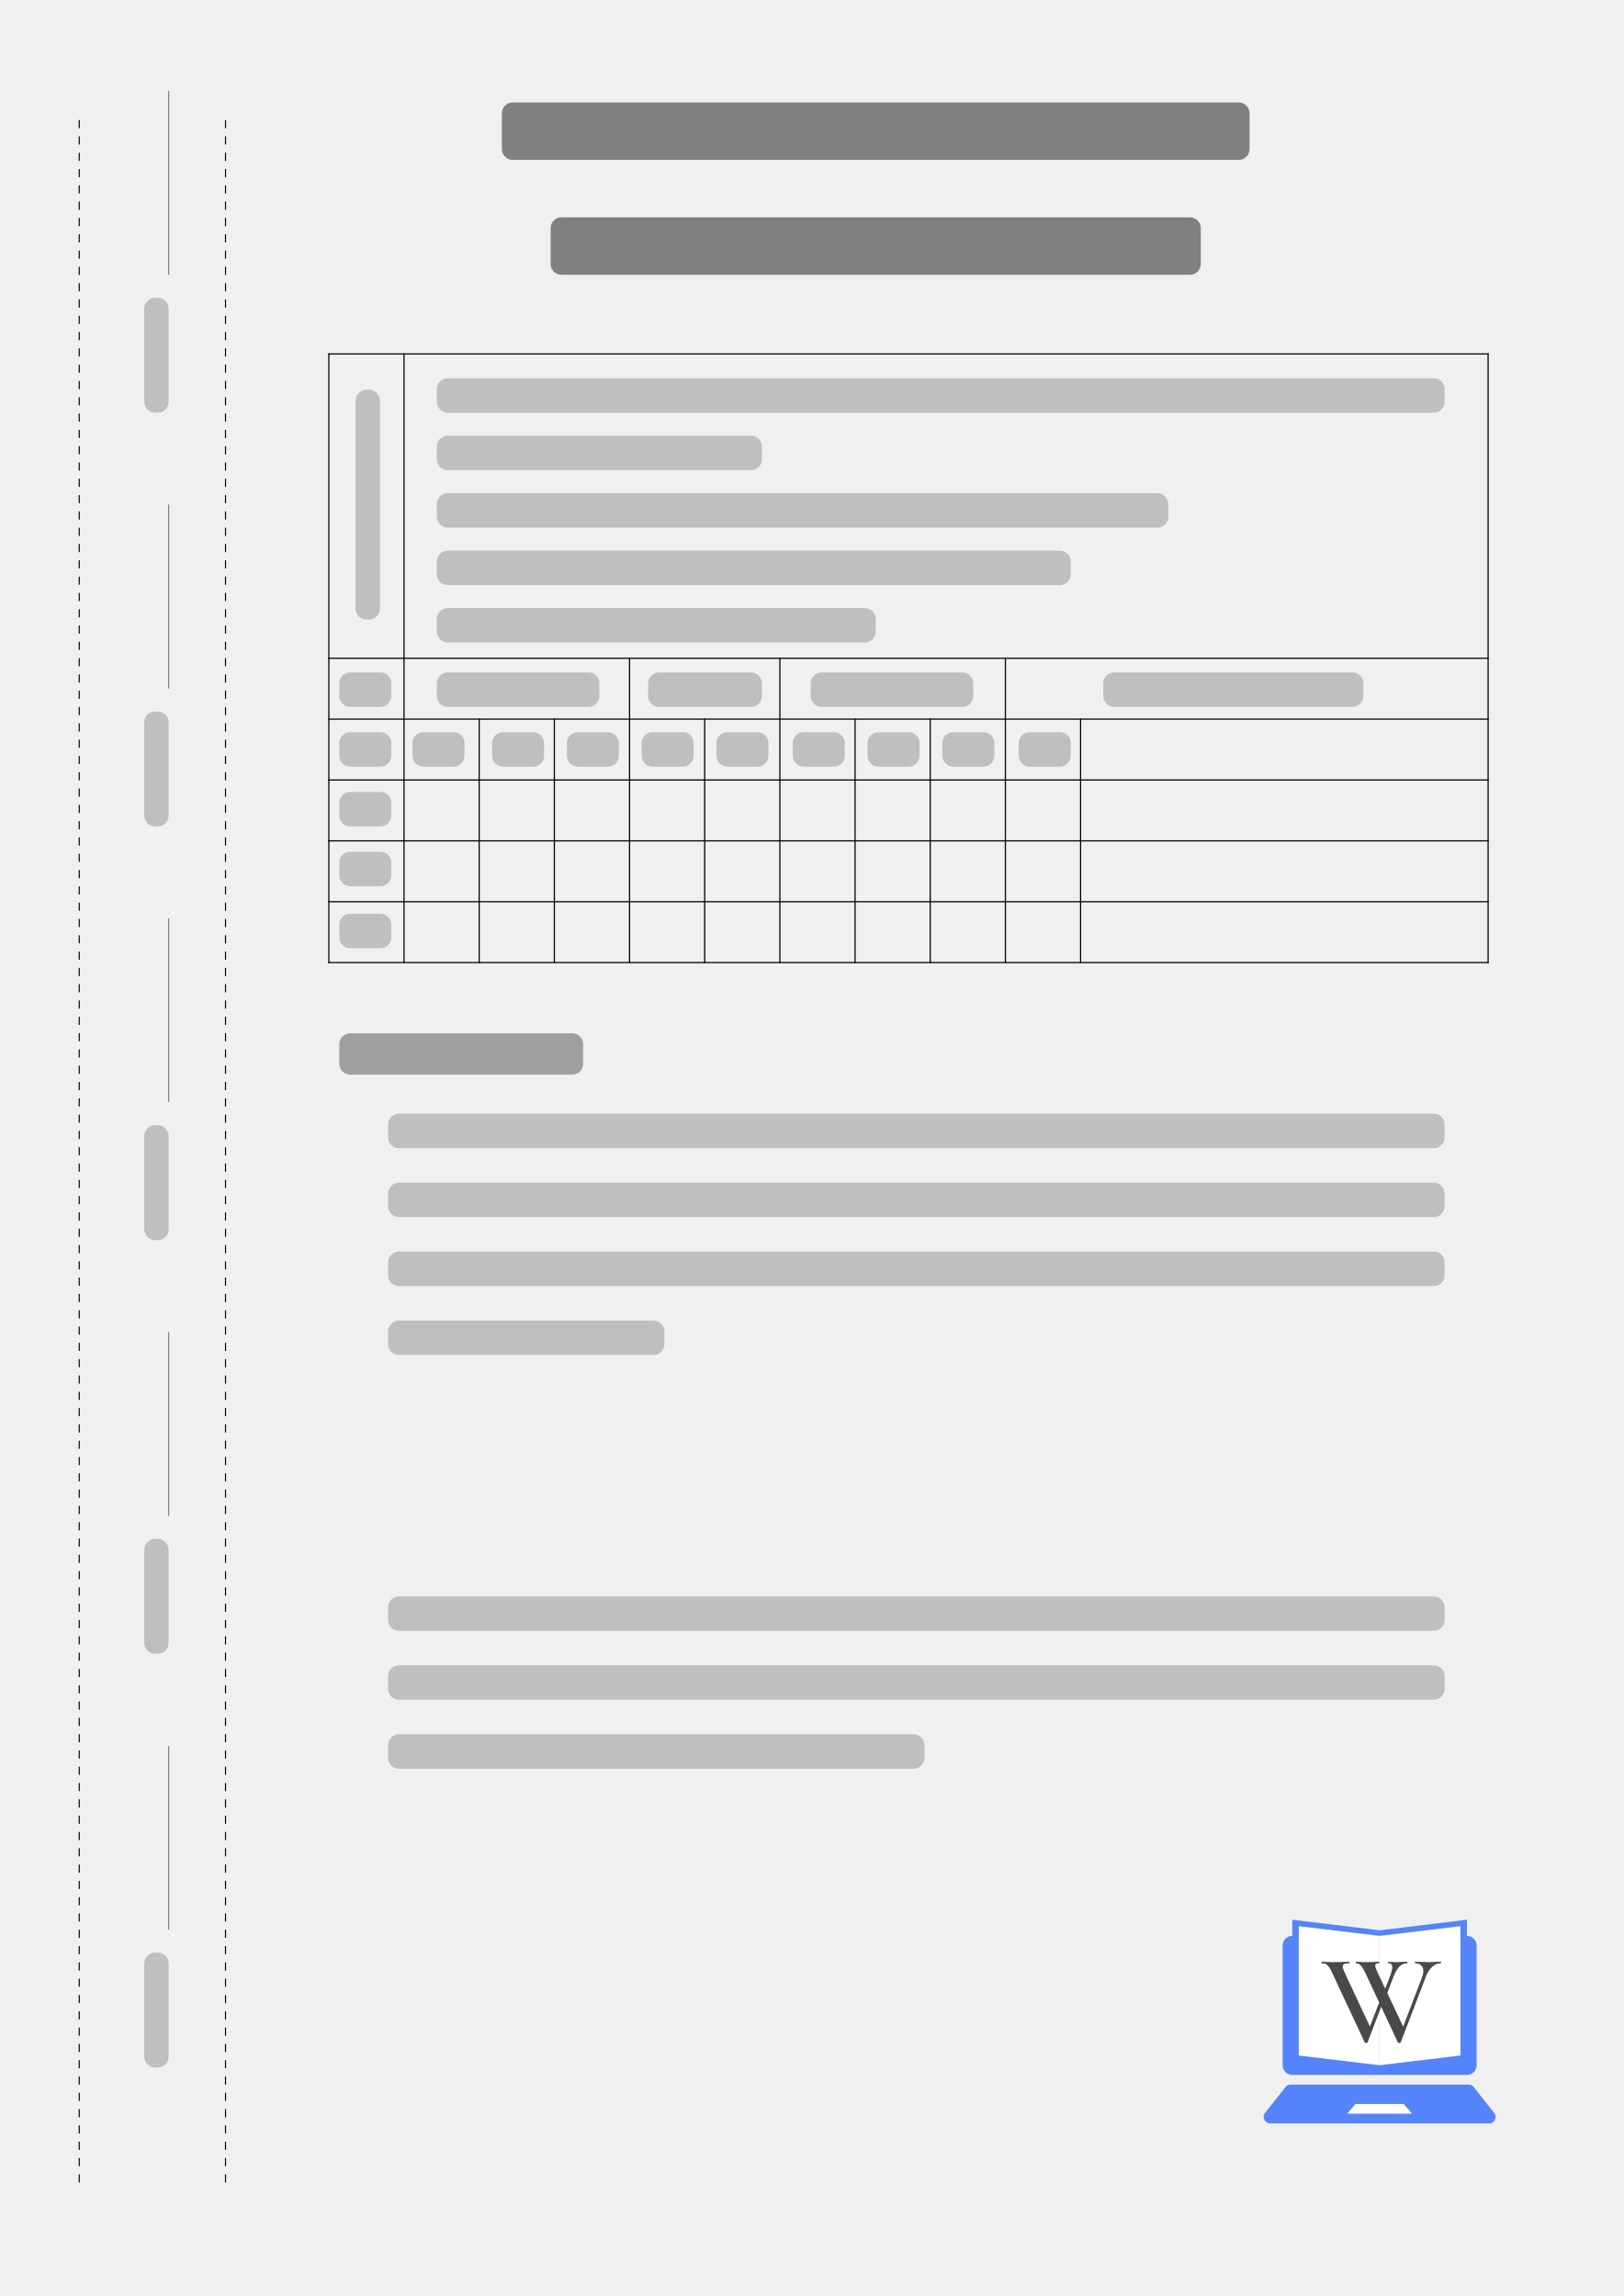
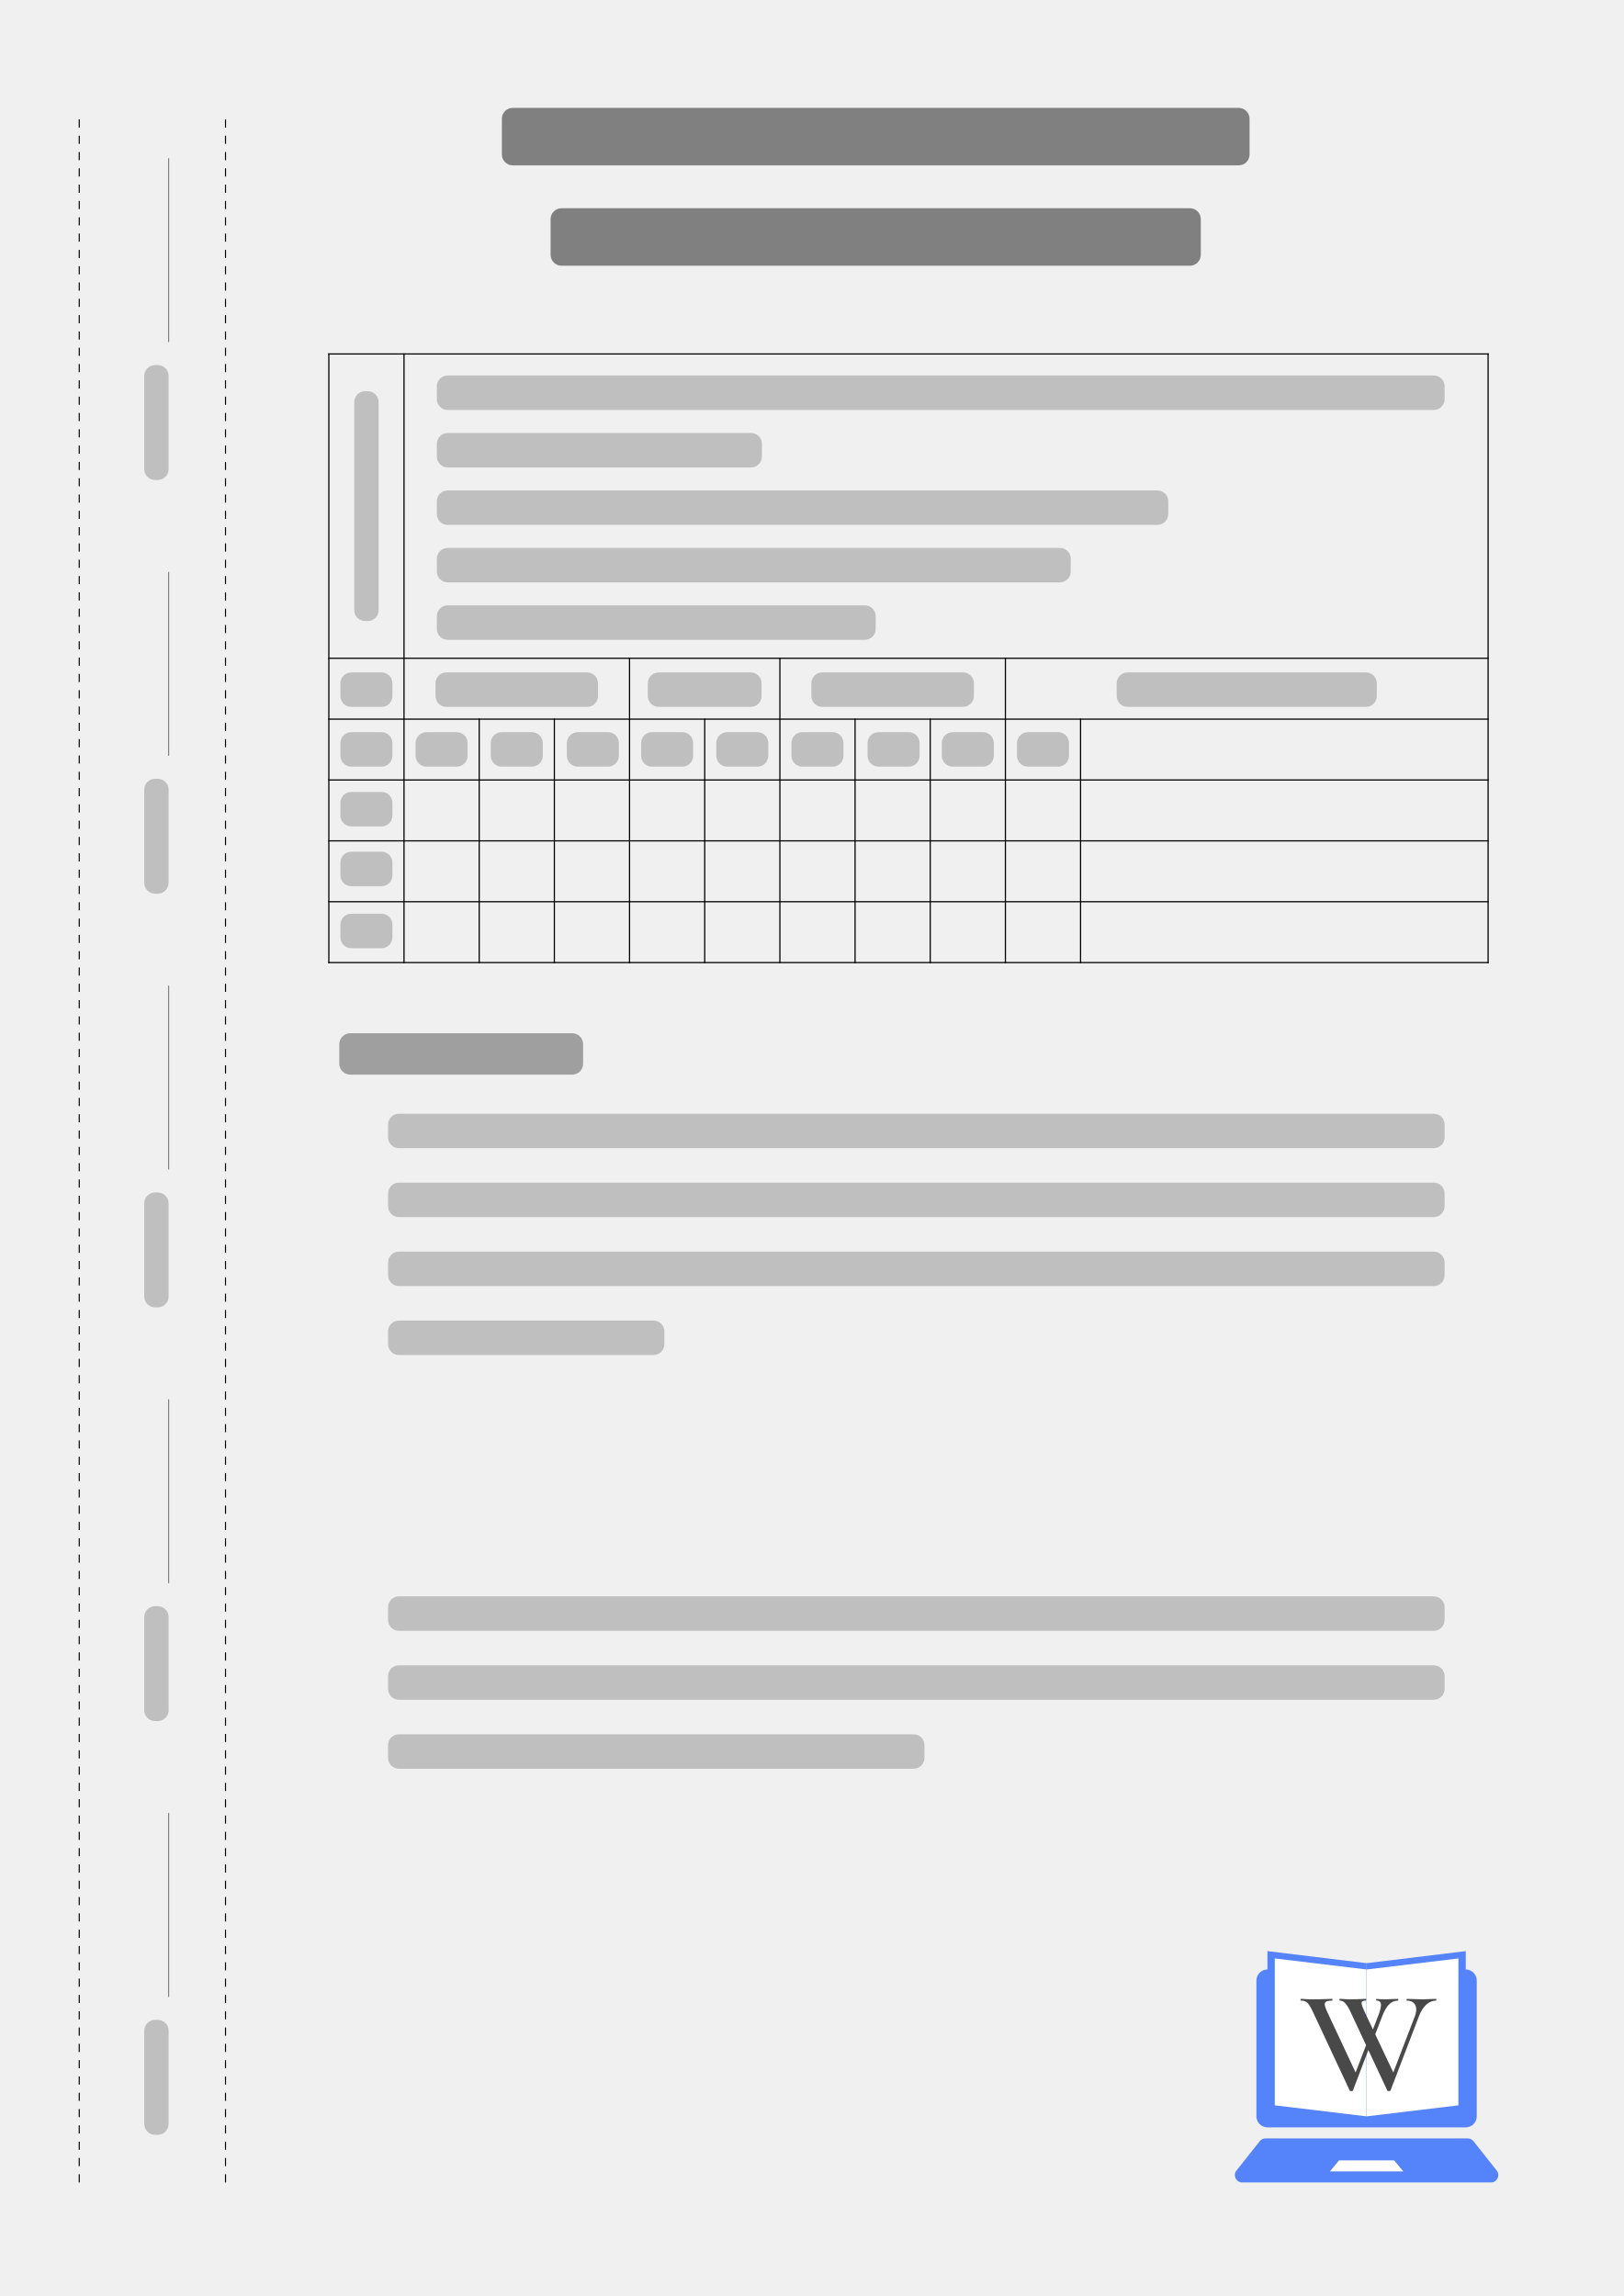
- <svg xmlns="http://www.w3.org/2000/svg" width="595.28" height="841.89" viewBox="0 0 595.28 841.89">
+ <svg xmlns="http://www.w3.org/2000/svg" version="1.1" viewBox="0 0 595.28 841.89">
  <defs>
-     <clipPath id="clip-0">
-       <path clip-rule="nonzero" d="M 463.262 764 L 548.309 764 L 548.309 778.602 L 463.262 778.602 Z M 463.262 764 " />
-     </clipPath>
-     <clipPath id="clip-1">
-       <path clip-rule="nonzero" d="M 473 703.914 L 506 703.914 L 506 760 L 473 760 Z M 473 703.914 " />
-     </clipPath>
-     <clipPath id="clip-2">
-       <path clip-rule="nonzero" d="M 505 703.914 L 538 703.914 L 538 760 L 505 760 Z M 505 703.914 " />
+     <style>
+       .cls-1 {
+         fill: gray;
+       }
+ 
+       .cls-2 {
+         fill: #494949;
+       }
+ 
+       .cls-3 {
+         fill: #fff;
+       }
+ 
+       .cls-4, .cls-5, .cls-6, .cls-7 {
+         fill: none;
+       }
+ 
+       .cls-5 {
+         stroke-dasharray: 2.99 2.99;
+       }
+ 
+       .cls-5, .cls-6 {
+         stroke-width: .4px;
+       }
+ 
+       .cls-5, .cls-6, .cls-7 {
+         stroke-miterlimit: 10;
+       }
+ 
+       .cls-5, .cls-7 {
+         stroke: #000;
+       }
+ 
+       .cls-8 {
+         fill: #5583f9;
+       }
+ 
+       .cls-6 {
+         stroke: gray;
+       }
+ 
+       .cls-9 {
+         fill: #9f9f9f;
+       }
+ 
+       .cls-7 {
+         stroke-linecap: square;
+         stroke-width: .44px;
+       }
+ 
+       .cls-10 {
+         clip-path: url(#clippath);
+       }
+ 
+       .cls-11 {
+         fill: #bfbfbf;
+       }
+     </style>
+     <clipPath id="clippath">
+       <rect class="cls-4" x="452.72" y="715.43" width="96.59" height="84.82" />
    </clipPath>
  </defs>
-   <path fill-rule="nonzero" fill="rgb(33.333%, 51.372%, 97.647%)" fill-opacity="1" d="M 473.777 709.84 L 537.793 709.84 C 539.766 709.84 541.352 711.43 541.352 713.398 L 541.352 757.262 C 541.352 759.23 539.766 760.816 537.793 760.816 L 473.777 760.816 C 471.805 760.816 470.219 759.23 470.219 757.262 L 470.219 713.398 C 470.219 711.43 471.805 709.84 473.777 709.84 Z M 473.777 709.84 " />
-   <g clip-path="url(#clip-0)">
-     <path fill-rule="nonzero" fill="rgb(33.333%, 51.372%, 97.647%)" fill-opacity="1" d="M 471.289 765.277 C 471.73 764.707 472.418 764.375 473.148 764.375 L 538.426 764.375 C 539.152 764.375 539.832 764.707 540.285 765.277 L 547.793 774.762 C 549.027 776.312 547.914 778.602 545.934 778.602 L 465.637 778.602 C 463.656 778.602 462.543 776.312 463.781 774.762 Z M 471.289 765.277 " />
+   <g>
+     <g>
+       <g class="cls-10">
+         <rect class="cls-8" x="460.62" y="722.16" width="80.78" height="57.89" rx="4.04" ry="4.04" />
+         <path class="cls-8" d="M461.84,785.12c.5-.64,1.28-1.02,2.11-1.02h74.13c.83,0,1.6.38,2.11,1.02l8.53,10.77c1.4,1.76.14,4.36-2.11,4.36h-91.19c-2.25,0-3.51-2.6-2.11-4.36l8.53-10.77Z" />
+         <polygon class="cls-3" points="490.92 792.17 511.11 792.17 514.48 796.21 487.55 796.21 490.92 792.17" />
+         <polygon class="cls-8" points="464.66 715.43 501.02 719.85 501.02 778.71 464.66 774.29 464.66 715.43" />
+         <polygon class="cls-3" points="467.36 718.12 501.02 722.16 501.02 776.02 467.36 771.98 467.36 718.12" />
+         <polygon class="cls-8" points="537.37 715.43 501.02 719.85 501.02 778.71 537.37 774.29 537.37 715.43" />
+         <polygon class="cls-3" points="534.67 718.12 501.02 722.16 501.02 776.02 534.67 771.98 534.67 718.12" />
+         <path class="cls-2" d="M505.32,739.02c.65-1.69.97-2.97.97-3.82,0-1.08-.54-1.62-1.62-1.62-.1,0-.16-.1-.16-.32s.06-.32.16-.32c.32,0,.7.04,1.13.11.43.03,1.23.06,2.37.06.65,0,1.4-.04,2.26-.11l2.1-.06c.08,0,.11.11.11.32s-.04.32-.11.32c-1.22,0-2.29.45-3.23,1.35-.93.9-1.78,2.34-2.53,4.31l-3.72,9.63-.97-1.39,3.23-8.46ZM526.49,732.93c.07,0,.1.11.1.32s-.03.32-.1.32c-1.3,0-2.48.48-3.56,1.46-1.08.97-1.98,2.36-2.69,4.2l-10.45,27.3c-.04.15-.23.22-.6.22s-.55-.07-.59-.22l-13.63-29.14c-.61-1.29-1.21-2.24-1.78-2.85-.58-.64-1.24-.97-1.99-.97-.1,0-.16-.1-.16-.32s.06-.32.16-.32l1.3.06c.79.07,1.58.11,2.36.11,1.69,0,3.18-.04,4.48-.11.36-.03.83-.06,1.4-.06.1,0,.16.11.16.32s-.06.32-.16.32c-.54,0-.94.07-1.18.22-.25.11-.38.34-.38.7,0,.29.1.74.32,1.35.25.61.55,1.31.91,2.1l10.88,23-2.15,3.34,9.53-24.88c.36-.94.54-1.82.54-2.64,0-1-.31-1.77-.92-2.31-.57-.57-1.39-.86-2.48-.86-.1,0-.16-.1-.16-.32s.06-.32.16-.32l2.37.06c1.29.07,2.46.11,3.5.11.71,0,1.54-.04,2.48-.11l2.32-.06ZM496.01,766.54c-.03.15-.24.22-.6.22s-.55-.07-.59-.22l-13.63-29.14c-.76-1.58-1.4-2.6-1.94-3.06-.5-.5-1.28-.76-2.31-.76-.1,0-.16-.1-.16-.32s.06-.32.16-.32l1.4.06c.86.07,1.76.11,2.69.11,2.05,0,3.86-.04,5.44-.11.5-.03,1.14-.06,1.89-.06.11,0,.16.11.16.32s-.05.32-.16.32c-.93,0-1.61.11-2.05.32-.43.18-.64.52-.64,1.02,0,.54.34,1.54,1.02,3.02l10.77,23-2.15,3.34,6.46-16.8.97,1.39-6.73,17.66Z" />
+       </g>
+       <rect class="cls-1" x="183.99" y="39.56" width="274.12" height="21.07" rx="3.99" ry="3.99" />
+       <rect class="cls-1" x="201.86" y="76.36" width="238.37" height="21.07" rx="3.99" ry="3.99" />
+       <line class="cls-7" x1="120.56" y1="129.79" x2="545.56" y2="129.79" />
+       <line class="cls-7" x1="120.56" y1="241.37" x2="545.56" y2="241.37" />
+       <line class="cls-7" x1="120.56" y1="263.69" x2="545.56" y2="263.69" />
+       <line class="cls-7" x1="120.56" y1="286" x2="545.56" y2="286" />
+       <line class="cls-7" x1="120.56" y1="308.32" x2="545.56" y2="308.32" />
+       <line class="cls-7" x1="120.56" y1="330.64" x2="545.56" y2="330.64" />
+       <line class="cls-7" x1="120.56" y1="352.95" x2="545.56" y2="352.95" />
+       <line class="cls-7" x1="120.56" y1="129.79" x2="120.56" y2="352.95" />
+       <line class="cls-7" x1="148.12" y1="129.79" x2="148.12" y2="352.95" />
+       <line class="cls-7" x1="175.68" y1="263.69" x2="175.68" y2="352.95" />
+       <line class="cls-7" x1="203.24" y1="263.69" x2="203.24" y2="352.95" />
+       <line class="cls-7" x1="230.8" y1="241.37" x2="230.8" y2="352.95" />
+       <line class="cls-7" x1="258.36" y1="263.69" x2="258.36" y2="352.95" />
+       <line class="cls-7" x1="285.92" y1="241.37" x2="285.92" y2="352.95" />
+       <line class="cls-7" x1="313.48" y1="263.69" x2="313.48" y2="352.95" />
+       <line class="cls-7" x1="341.04" y1="263.69" x2="341.04" y2="352.95" />
+       <line class="cls-7" x1="368.6" y1="241.37" x2="368.6" y2="352.95" />
+       <line class="cls-7" x1="396.15" y1="263.69" x2="396.15" y2="352.95" />
+       <line class="cls-7" x1="545.56" y1="129.79" x2="545.56" y2="352.95" />
+       <line class="cls-5" x1="82.68" y1="800.25" x2="82.68" y2="41.77" />
+       <line class="cls-5" x1="29.05" y1="800.25" x2="29.05" y2="41.77" />
+       <rect class="cls-11" x="52.88" y="740.64" width="8.94" height="42.14" rx="3.99" ry="3.99" />
+       <line class="cls-6" x1="61.82" y1="732.22" x2="61.82" y2="664.8" />
+       <rect class="cls-11" x="52.88" y="588.95" width="8.94" height="42.14" rx="3.99" ry="3.99" />
+       <line class="cls-6" x1="61.82" y1="580.52" x2="61.82" y2="513.1" />
+       <rect class="cls-11" x="52.88" y="437.25" width="8.94" height="42.14" rx="3.99" ry="3.99" />
+       <line class="cls-6" x1="61.82" y1="428.82" x2="61.82" y2="361.4" />
+       <rect class="cls-11" x="52.88" y="285.56" width="8.94" height="42.14" rx="3.99" ry="3.99" />
+       <line class="cls-6" x1="61.82" y1="277.13" x2="61.82" y2="209.71" />
+       <rect class="cls-11" x="52.88" y="133.86" width="8.94" height="42.14" rx="3.99" ry="3.99" />
+       <line class="cls-6" x1="61.82" y1="125.43" x2="61.82" y2="58.01" />
+       <rect class="cls-11" x="129.87" y="143.44" width="8.94" height="84.28" rx="3.99" ry="3.99" />
+       <rect class="cls-11" x="124.8" y="246.56" width="19.07" height="12.64" rx="3.99" ry="3.99" />
+       <rect class="cls-11" x="124.8" y="268.47" width="19.07" height="12.64" rx="3.99" ry="3.99" />
+       <rect class="cls-11" x="124.8" y="290.39" width="19.07" height="12.64" rx="3.99" ry="3.99" />
+       <rect class="cls-11" x="124.8" y="312.3" width="19.07" height="12.64" rx="3.99" ry="3.99" />
+       <rect class="cls-11" x="124.8" y="335.05" width="19.07" height="12.64" rx="3.99" ry="3.99" />
+       <rect class="cls-11" x="159.66" y="246.56" width="59.59" height="12.64" rx="3.99" ry="3.99" />
+       <rect class="cls-11" x="237.5" y="246.56" width="41.71" height="12.64" rx="3.99" ry="3.99" />
+       <rect class="cls-11" x="297.46" y="246.56" width="59.59" height="12.64" rx="3.99" ry="3.99" />
+       <rect class="cls-11" x="409.4" y="246.56" width="95.35" height="12.64" rx="3.99" ry="3.99" />
+       <rect class="cls-11" x="152.36" y="268.47" width="19.07" height="12.64" rx="3.99" ry="3.99" />
+       <rect class="cls-11" x="179.92" y="268.47" width="19.07" height="12.64" rx="3.99" ry="3.99" />
+       <rect class="cls-11" x="207.82" y="268.47" width="19.07" height="12.64" rx="3.99" ry="3.99" />
+       <rect class="cls-11" x="235.04" y="268.47" width="19.07" height="12.64" rx="3.99" ry="3.99" />
+       <rect class="cls-11" x="262.6" y="268.47" width="19.07" height="12.64" rx="3.99" ry="3.99" />
+       <rect class="cls-11" x="290.16" y="268.47" width="19.07" height="12.64" rx="3.99" ry="3.99" />
+       <rect class="cls-11" x="318.07" y="268.47" width="19.07" height="12.64" rx="3.99" ry="3.99" />
+       <rect class="cls-11" x="345.28" y="268.47" width="19.07" height="12.64" rx="3.99" ry="3.99" />
+       <rect class="cls-11" x="372.84" y="268.47" width="19.07" height="12.64" rx="3.99" ry="3.99" />
+       <rect class="cls-11" x="160.15" y="137.69" width="369.47" height="12.64" rx="3.99" ry="3.99" />
+       <rect class="cls-11" x="160.15" y="158.76" width="119.18" height="12.64" rx="3.99" ry="3.99" />
+       <rect class="cls-11" x="160.15" y="179.83" width="268.16" height="12.64" rx="3.99" ry="3.99" />
+       <rect class="cls-11" x="160.15" y="200.9" width="232.41" height="12.64" rx="3.99" ry="3.99" />
+       <rect class="cls-11" x="160.15" y="221.96" width="160.9" height="12.64" rx="3.99" ry="3.99" />
+       <rect class="cls-9" x="124.39" y="378.87" width="89.39" height="15.17" rx="3.99" ry="3.99" />
+       <rect class="cls-11" x="142.27" y="408.37" width="387.35" height="12.64" rx="3.99" ry="3.99" />
+       <rect class="cls-11" x="142.27" y="433.65" width="387.35" height="12.64" rx="3.99" ry="3.99" />
+       <rect class="cls-11" x="142.27" y="458.94" width="387.35" height="12.64" rx="3.99" ry="3.99" />
+       <rect class="cls-11" x="142.27" y="484.22" width="101.31" height="12.64" rx="3.99" ry="3.99" />
+       <rect class="cls-11" x="142.27" y="585.35" width="387.35" height="12.64" rx="3.99" ry="3.99" />
+       <rect class="cls-11" x="142.27" y="610.63" width="387.35" height="12.64" rx="3.99" ry="3.99" />
+       <rect class="cls-11" x="142.27" y="635.92" width="196.65" height="12.64" rx="3.99" ry="3.99" />
+     </g>
  </g>
-   <path fill-rule="nonzero" fill="rgb(100%, 100%, 100%)" fill-opacity="1" d="M 496.895 771.488 L 514.676 771.488 L 517.641 775.043 L 493.93 775.043 Z M 496.895 771.488 " />
-   <g clip-path="url(#clip-1)">
-     <path fill-rule="nonzero" fill="rgb(33.333%, 51.372%, 97.647%)" fill-opacity="1" d="M 473.777 703.914 L 505.785 707.805 L 505.785 759.633 L 473.777 755.742 Z M 473.777 703.914 " />
-   </g>
-   <path fill-rule="nonzero" fill="rgb(100%, 100%, 100%)" fill-opacity="1" d="M 476.148 706.285 L 505.785 709.84 L 505.785 757.262 L 476.148 753.707 Z M 476.148 706.285 " />
-   <g clip-path="url(#clip-2)">
-     <path fill-rule="nonzero" fill="rgb(33.333%, 51.372%, 97.647%)" fill-opacity="1" d="M 537.793 703.914 L 505.785 707.805 L 505.785 759.633 L 537.793 755.742 Z M 537.793 703.914 " />
-   </g>
-   <path fill-rule="nonzero" fill="rgb(100%, 100%, 100%)" fill-opacity="1" d="M 535.422 706.285 L 505.785 709.84 L 505.785 757.262 L 535.422 753.707 Z M 535.422 706.285 " />
-   <path fill-rule="nonzero" fill="rgb(28.627%, 28.627%, 28.627%)" fill-opacity="1" d="M 501.375 748.914 C 501.348 749.043 501.168 749.105 500.852 749.105 C 500.535 749.105 500.363 749.043 500.332 748.914 L 488.336 723.258 C 487.668 721.867 487.102 720.969 486.625 720.559 C 486.188 720.117 485.5 719.891 484.586 719.891 C 484.496 719.891 484.445 719.801 484.445 719.609 C 484.445 719.418 484.496 719.324 484.586 719.324 L 485.824 719.375 C 486.582 719.438 487.371 719.469 488.191 719.469 C 489.996 719.469 491.59 719.438 492.98 719.375 C 493.426 719.344 493.98 719.324 494.641 719.324 C 494.738 719.324 494.781 719.418 494.781 719.609 C 494.781 719.801 494.738 719.891 494.641 719.891 C 493.82 719.891 493.219 719.992 492.836 720.176 C 492.461 720.34 492.27 720.633 492.27 721.078 C 492.27 721.555 492.57 722.438 493.172 723.734 L 502.656 743.988 L 500.762 746.926 L 506.445 732.133 L 507.305 733.359 Z M 528.219 719.324 C 528.281 719.324 528.309 719.418 528.309 719.609 C 528.309 719.801 528.281 719.891 528.219 719.891 C 527.074 719.891 526.031 720.32 525.086 721.176 C 524.137 722.031 523.348 723.258 522.715 724.875 L 513.516 748.914 C 513.484 749.043 513.312 749.105 512.992 749.105 C 512.676 749.105 512.504 749.043 512.473 748.914 L 500.477 723.258 C 499.938 722.121 499.414 721.281 498.906 720.746 C 498.398 720.176 497.82 719.891 497.152 719.891 C 497.062 719.891 497.012 719.801 497.012 719.609 C 497.012 719.418 497.062 719.324 497.152 719.324 L 498.297 719.375 C 498.988 719.438 499.684 719.469 500.375 719.469 C 501.863 719.469 503.18 719.438 504.316 719.375 C 504.633 719.344 505.047 719.324 505.551 719.324 C 505.645 719.324 505.691 719.418 505.691 719.609 C 505.691 719.801 505.645 719.891 505.551 719.891 C 505.074 719.891 504.723 719.953 504.508 720.082 C 504.285 720.176 504.176 720.387 504.176 720.703 C 504.176 720.953 504.266 721.352 504.457 721.887 C 504.68 722.426 504.945 723.043 505.262 723.734 L 514.844 743.988 L 512.949 746.926 L 521.34 725.02 C 521.652 724.191 521.816 723.418 521.816 722.691 C 521.816 721.809 521.543 721.129 521.004 720.652 C 520.5 720.148 519.777 719.891 518.824 719.891 C 518.734 719.891 518.684 719.801 518.684 719.609 C 518.684 719.418 518.734 719.324 518.824 719.324 L 520.914 719.375 C 522.047 719.438 523.082 719.469 523.996 719.469 C 524.625 719.469 525.352 719.438 526.176 719.375 Z M 509.578 724.684 C 510.152 723.195 510.434 722.07 510.434 721.32 C 510.434 720.367 509.961 719.891 509.008 719.891 C 508.918 719.891 508.867 719.801 508.867 719.609 C 508.867 719.418 508.918 719.324 509.008 719.324 C 509.293 719.324 509.625 719.355 510.004 719.418 C 510.387 719.449 511.082 719.469 512.09 719.469 C 512.664 719.469 513.324 719.438 514.082 719.375 L 515.93 719.324 C 515.996 719.324 516.031 719.418 516.031 719.609 C 516.031 719.801 515.996 719.891 515.93 719.891 C 514.855 719.891 513.91 720.289 513.09 721.078 C 512.27 721.867 511.52 723.133 510.859 724.875 L 507.59 733.359 L 506.738 732.133 Z M 509.578 724.684 " />
-   <path fill-rule="nonzero" fill="rgb(50%, 50%, 50%)" fill-opacity="1" d="M 183.988 54.641 L 183.988 41.543 C 183.988 39.344 185.77 37.559 187.973 37.559 L 454.121 37.559 C 456.324 37.559 458.109 39.344 458.109 41.543 L 458.109 54.641 C 458.109 56.844 456.324 58.629 454.121 58.629 L 187.973 58.629 C 185.77 58.629 183.988 56.844 183.988 54.641 Z M 183.988 54.641 " />
-   <path fill-rule="nonzero" fill="rgb(50%, 50%, 50%)" fill-opacity="1" d="M 201.863 96.781 L 201.863 83.68 C 201.863 81.48 203.648 79.695 205.848 79.695 L 436.246 79.695 C 438.445 79.695 440.23 81.48 440.23 83.68 L 440.23 96.781 C 440.23 98.98 438.445 100.766 436.246 100.766 L 205.848 100.766 C 203.648 100.766 201.863 98.98 201.863 96.781 Z M 201.863 96.781 " />
-   <path fill="none" stroke-width="0.438" stroke-linecap="square" stroke-linejoin="miter" stroke="rgb(0%, 0%, 0%)" stroke-opacity="1" stroke-miterlimit="10" d="M -425.002 114.075 L 0.002 114.075 " transform="matrix(1, 0, 0, -1, 545.561, 243.86)" />
-   <path fill="none" stroke-width="0.438" stroke-linecap="square" stroke-linejoin="miter" stroke="rgb(0%, 0%, 0%)" stroke-opacity="1" stroke-miterlimit="10" d="M -425.002 2.489 L 0.002 2.489 " transform="matrix(1, 0, 0, -1, 545.561, 243.86)" />
-   <path fill="none" stroke-width="0.438" stroke-linecap="square" stroke-linejoin="miter" stroke="rgb(0%, 0%, 0%)" stroke-opacity="1" stroke-miterlimit="10" d="M -425.002 -19.828 L 0.002 -19.828 " transform="matrix(1, 0, 0, -1, 545.561, 243.86)" />
-   <path fill="none" stroke-width="0.438" stroke-linecap="square" stroke-linejoin="miter" stroke="rgb(0%, 0%, 0%)" stroke-opacity="1" stroke-miterlimit="10" d="M -425.002 -42.144 L 0.002 -42.144 " transform="matrix(1, 0, 0, -1, 545.561, 243.86)" />
-   <path fill="none" stroke-width="0.438" stroke-linecap="square" stroke-linejoin="miter" stroke="rgb(0%, 0%, 0%)" stroke-opacity="1" stroke-miterlimit="10" d="M -425.002 -64.46 L 0.002 -64.46 " transform="matrix(1, 0, 0, -1, 545.561, 243.86)" />
-   <path fill="none" stroke-width="0.438" stroke-linecap="square" stroke-linejoin="miter" stroke="rgb(0%, 0%, 0%)" stroke-opacity="1" stroke-miterlimit="10" d="M -425.002 -86.777 L 0.002 -86.777 " transform="matrix(1, 0, 0, -1, 545.561, 243.86)" />
-   <path fill="none" stroke-width="0.438" stroke-linecap="square" stroke-linejoin="miter" stroke="rgb(0%, 0%, 0%)" stroke-opacity="1" stroke-miterlimit="10" d="M -425.002 -109.093 L 0.002 -109.093 " transform="matrix(1, 0, 0, -1, 545.561, 243.86)" />
-   <path fill="none" stroke-width="0.438" stroke-linecap="square" stroke-linejoin="miter" stroke="rgb(0%, 0%, 0%)" stroke-opacity="1" stroke-miterlimit="10" d="M -425.002 114.075 L -425.002 -109.093 " transform="matrix(1, 0, 0, -1, 545.561, 243.86)" />
-   <path fill="none" stroke-width="0.438" stroke-linecap="square" stroke-linejoin="miter" stroke="rgb(0%, 0%, 0%)" stroke-opacity="1" stroke-miterlimit="10" d="M -397.444 114.075 L -397.444 -109.093 " transform="matrix(1, 0, 0, -1, 545.561, 243.86)" />
-   <path fill="none" stroke-width="0.438" stroke-linecap="square" stroke-linejoin="miter" stroke="rgb(0%, 0%, 0%)" stroke-opacity="1" stroke-miterlimit="10" d="M -369.885 -19.828 L -369.885 -109.093 " transform="matrix(1, 0, 0, -1, 545.561, 243.86)" />
-   <path fill="none" stroke-width="0.438" stroke-linecap="square" stroke-linejoin="miter" stroke="rgb(0%, 0%, 0%)" stroke-opacity="1" stroke-miterlimit="10" d="M -342.323 -19.828 L -342.323 -109.093 " transform="matrix(1, 0, 0, -1, 545.561, 243.86)" />
-   <path fill="none" stroke-width="0.438" stroke-linecap="square" stroke-linejoin="miter" stroke="rgb(0%, 0%, 0%)" stroke-opacity="1" stroke-miterlimit="10" d="M -314.764 2.489 L -314.764 -109.093 " transform="matrix(1, 0, 0, -1, 545.561, 243.86)" />
-   <path fill="none" stroke-width="0.438" stroke-linecap="square" stroke-linejoin="miter" stroke="rgb(0%, 0%, 0%)" stroke-opacity="1" stroke-miterlimit="10" d="M -287.206 -19.828 L -287.206 -109.093 " transform="matrix(1, 0, 0, -1, 545.561, 243.86)" />
-   <path fill="none" stroke-width="0.438" stroke-linecap="square" stroke-linejoin="miter" stroke="rgb(0%, 0%, 0%)" stroke-opacity="1" stroke-miterlimit="10" d="M -259.643 2.489 L -259.643 -109.093 " transform="matrix(1, 0, 0, -1, 545.561, 243.86)" />
-   <path fill="none" stroke-width="0.438" stroke-linecap="square" stroke-linejoin="miter" stroke="rgb(0%, 0%, 0%)" stroke-opacity="1" stroke-miterlimit="10" d="M -232.084 -19.828 L -232.084 -109.093 " transform="matrix(1, 0, 0, -1, 545.561, 243.86)" />
-   <path fill="none" stroke-width="0.438" stroke-linecap="square" stroke-linejoin="miter" stroke="rgb(0%, 0%, 0%)" stroke-opacity="1" stroke-miterlimit="10" d="M -204.526 -19.828 L -204.526 -109.093 " transform="matrix(1, 0, 0, -1, 545.561, 243.86)" />
-   <path fill="none" stroke-width="0.438" stroke-linecap="square" stroke-linejoin="miter" stroke="rgb(0%, 0%, 0%)" stroke-opacity="1" stroke-miterlimit="10" d="M -176.967 2.489 L -176.967 -109.093 " transform="matrix(1, 0, 0, -1, 545.561, 243.86)" />
-   <path fill="none" stroke-width="0.438" stroke-linecap="square" stroke-linejoin="miter" stroke="rgb(0%, 0%, 0%)" stroke-opacity="1" stroke-miterlimit="10" d="M -149.405 -19.828 L -149.405 -109.093 " transform="matrix(1, 0, 0, -1, 545.561, 243.86)" />
-   <path fill="none" stroke-width="0.438" stroke-linecap="square" stroke-linejoin="miter" stroke="rgb(0%, 0%, 0%)" stroke-opacity="1" stroke-miterlimit="10" d="M 0.002 114.075 L 0.002 -109.093 " transform="matrix(1, 0, 0, -1, 545.561, 243.86)" />
-   <path fill="none" stroke-width="0.399" stroke-linecap="butt" stroke-linejoin="miter" stroke="rgb(0%, 0%, 0%)" stroke-opacity="1" stroke-dasharray="2.989 2.989" stroke-miterlimit="10" d="M 151.362 -872.254 L 151.362 -113.773 " transform="matrix(1, 0, 0, -1, -68.682, -72)" />
-   <path fill="none" stroke-width="0.399" stroke-linecap="butt" stroke-linejoin="miter" stroke="rgb(0%, 0%, 0%)" stroke-opacity="1" stroke-dasharray="2.989 2.989" stroke-miterlimit="10" d="M 97.729 -872.254 L 97.729 -113.773 " transform="matrix(1, 0, 0, -1, -68.682, -72)" />
-   <path fill-rule="nonzero" fill="rgb(75%, 75%, 75%)" fill-opacity="1" d="M 52.887 754.129 L 52.887 719.961 C 52.887 717.762 54.668 715.977 56.871 715.977 L 57.84 715.977 C 60.039 715.977 61.824 717.762 61.824 719.961 L 61.824 754.129 C 61.824 756.332 60.039 758.117 57.84 758.117 L 56.871 758.117 C 54.668 758.117 52.887 756.332 52.887 754.129 Z M 52.887 754.129 " />
-   <path fill="none" stroke-width="0.399" stroke-linecap="butt" stroke-linejoin="miter" stroke="rgb(50%, 50%, 50%)" stroke-opacity="1" stroke-miterlimit="10" d="M 130.506 -779.551 L 130.506 -712.129 " transform="matrix(1, 0, 0, -1, -68.682, -72)" />
-   <path fill-rule="nonzero" fill="rgb(75%, 75%, 75%)" fill-opacity="1" d="M 52.887 602.434 L 52.887 568.266 C 52.887 566.066 54.668 564.281 56.871 564.281 L 57.84 564.281 C 60.039 564.281 61.824 566.066 61.824 568.266 L 61.824 602.434 C 61.824 604.637 60.039 606.418 57.84 606.418 L 56.871 606.418 C 54.668 606.418 52.887 604.637 52.887 602.434 Z M 52.887 602.434 " />
-   <path fill="none" stroke-width="0.399" stroke-linecap="butt" stroke-linejoin="miter" stroke="rgb(50%, 50%, 50%)" stroke-opacity="1" stroke-miterlimit="10" d="M 130.506 -627.855 L 130.506 -560.434 " transform="matrix(1, 0, 0, -1, -68.682, -72)" />
-   <path fill-rule="nonzero" fill="rgb(75%, 75%, 75%)" fill-opacity="1" d="M 52.887 450.738 L 52.887 416.57 C 52.887 414.371 54.668 412.586 56.871 412.586 L 57.84 412.586 C 60.039 412.586 61.824 414.371 61.824 416.57 L 61.824 450.738 C 61.824 452.938 60.039 454.723 57.84 454.723 L 56.871 454.723 C 54.668 454.723 52.887 452.938 52.887 450.738 Z M 52.887 450.738 " />
-   <path fill="none" stroke-width="0.399" stroke-linecap="butt" stroke-linejoin="miter" stroke="rgb(50%, 50%, 50%)" stroke-opacity="1" stroke-miterlimit="10" d="M 130.506 -476.156 L 130.506 -408.738 " transform="matrix(1, 0, 0, -1, -68.682, -72)" />
-   <path fill-rule="nonzero" fill="rgb(75%, 75%, 75%)" fill-opacity="1" d="M 52.887 299.043 L 52.887 264.875 C 52.887 262.672 54.668 260.891 56.871 260.891 L 57.84 260.891 C 60.039 260.891 61.824 262.672 61.824 264.875 L 61.824 299.043 C 61.824 301.242 60.039 303.027 57.84 303.027 L 56.871 303.027 C 54.668 303.027 52.887 301.242 52.887 299.043 Z M 52.887 299.043 " />
-   <path fill="none" stroke-width="0.399" stroke-linecap="butt" stroke-linejoin="miter" stroke="rgb(50%, 50%, 50%)" stroke-opacity="1" stroke-miterlimit="10" d="M 130.506 -324.461 L 130.506 -257.039 " transform="matrix(1, 0, 0, -1, -68.682, -72)" />
-   <path fill-rule="nonzero" fill="rgb(75%, 75%, 75%)" fill-opacity="1" d="M 52.887 147.344 L 52.887 113.18 C 52.887 110.977 54.668 109.191 56.871 109.191 L 57.84 109.191 C 60.039 109.191 61.824 110.977 61.824 113.18 L 61.824 147.344 C 61.824 149.547 60.039 151.332 57.84 151.332 L 56.871 151.332 C 54.668 151.332 52.887 149.547 52.887 147.344 Z M 52.887 147.344 " />
-   <path fill="none" stroke-width="0.399" stroke-linecap="butt" stroke-linejoin="miter" stroke="rgb(50%, 50%, 50%)" stroke-opacity="1" stroke-miterlimit="10" d="M 130.506 -172.766 L 130.506 -105.344 " transform="matrix(1, 0, 0, -1, -68.682, -72)" />
-   <path fill-rule="nonzero" fill="rgb(75%, 75%, 75%)" fill-opacity="1" d="M 130.355 223.195 L 130.355 146.887 C 130.355 144.688 132.137 142.902 134.34 142.902 L 135.309 142.902 C 137.508 142.902 139.293 144.688 139.293 146.887 L 139.293 223.195 C 139.293 225.395 137.508 227.18 135.309 227.18 L 134.34 227.18 C 132.137 227.18 130.355 225.395 130.355 223.195 Z M 130.355 223.195 " />
-   <path fill-rule="nonzero" fill="rgb(75%, 75%, 75%)" fill-opacity="1" d="M 124.395 255.219 L 124.395 250.547 C 124.395 248.348 126.18 246.562 128.379 246.562 L 139.48 246.562 C 141.68 246.562 143.465 248.348 143.465 250.547 L 143.465 255.219 C 143.465 257.418 141.68 259.203 139.48 259.203 L 128.379 259.203 C 126.18 259.203 124.395 257.418 124.395 255.219 Z M 124.395 255.219 " />
-   <path fill-rule="nonzero" fill="rgb(75%, 75%, 75%)" fill-opacity="1" d="M 124.395 277.129 L 124.395 272.457 C 124.395 270.258 126.18 268.473 128.379 268.473 L 139.48 268.473 C 141.68 268.473 143.465 270.258 143.465 272.457 L 143.465 277.129 C 143.465 279.332 141.68 281.113 139.48 281.113 L 128.379 281.113 C 126.18 281.113 124.395 279.332 124.395 277.129 Z M 124.395 277.129 " />
-   <path fill-rule="nonzero" fill="rgb(75%, 75%, 75%)" fill-opacity="1" d="M 124.395 299.043 L 124.395 294.371 C 124.395 292.168 126.18 290.387 128.379 290.387 L 139.48 290.387 C 141.68 290.387 143.465 292.168 143.465 294.371 L 143.465 299.043 C 143.465 301.242 141.68 303.027 139.48 303.027 L 128.379 303.027 C 126.18 303.027 124.395 301.242 124.395 299.043 Z M 124.395 299.043 " />
-   <path fill-rule="nonzero" fill="rgb(75%, 75%, 75%)" fill-opacity="1" d="M 124.395 320.953 L 124.395 316.281 C 124.395 314.082 126.18 312.297 128.379 312.297 L 139.48 312.297 C 141.68 312.297 143.465 314.082 143.465 316.281 L 143.465 320.953 C 143.465 323.152 141.68 324.938 139.48 324.938 L 128.379 324.938 C 126.18 324.938 124.395 323.152 124.395 320.953 Z M 124.395 320.953 " />
-   <path fill-rule="nonzero" fill="rgb(75%, 75%, 75%)" fill-opacity="1" d="M 124.395 343.707 L 124.395 339.035 C 124.395 336.836 126.18 335.051 128.379 335.051 L 139.48 335.051 C 141.68 335.051 143.465 336.836 143.465 339.035 L 143.465 343.707 C 143.465 345.91 141.68 347.691 139.48 347.691 L 128.379 347.691 C 126.18 347.691 124.395 345.91 124.395 343.707 Z M 124.395 343.707 " />
-   <path fill-rule="nonzero" fill="rgb(75%, 75%, 75%)" fill-opacity="1" d="M 160.148 255.219 L 160.148 250.547 C 160.148 248.348 161.934 246.562 164.137 246.562 L 215.758 246.562 C 217.957 246.562 219.742 248.348 219.742 250.547 L 219.742 255.219 C 219.742 257.418 217.957 259.203 215.758 259.203 L 164.137 259.203 C 161.934 259.203 160.148 257.418 160.148 255.219 Z M 160.148 255.219 " />
-   <path fill-rule="nonzero" fill="rgb(75%, 75%, 75%)" fill-opacity="1" d="M 237.617 255.219 L 237.617 250.547 C 237.617 248.348 239.402 246.562 241.605 246.562 L 275.348 246.562 C 277.547 246.562 279.332 248.348 279.332 250.547 L 279.332 255.219 C 279.332 257.418 277.547 259.203 275.348 259.203 L 241.605 259.203 C 239.402 259.203 237.617 257.418 237.617 255.219 Z M 237.617 255.219 " />
-   <path fill-rule="nonzero" fill="rgb(75%, 75%, 75%)" fill-opacity="1" d="M 297.211 255.219 L 297.211 250.547 C 297.211 248.348 298.996 246.562 301.195 246.562 L 352.816 246.562 C 355.02 246.562 356.801 248.348 356.801 250.547 L 356.801 255.219 C 356.801 257.418 355.02 259.203 352.816 259.203 L 301.195 259.203 C 298.996 259.203 297.211 257.418 297.211 255.219 Z M 297.211 255.219 " />
-   <path fill-rule="nonzero" fill="rgb(75%, 75%, 75%)" fill-opacity="1" d="M 404.477 255.219 L 404.477 250.547 C 404.477 248.348 406.258 246.562 408.461 246.562 L 495.836 246.562 C 498.039 246.562 499.82 248.348 499.82 250.547 L 499.82 255.219 C 499.82 257.418 498.039 259.203 495.836 259.203 L 408.461 259.203 C 406.258 259.203 404.477 257.418 404.477 255.219 Z M 404.477 255.219 " />
-   <path fill-rule="nonzero" fill="rgb(75%, 75%, 75%)" fill-opacity="1" d="M 151.211 277.129 L 151.211 272.457 C 151.211 270.258 152.996 268.473 155.195 268.473 L 166.297 268.473 C 168.496 268.473 170.281 270.258 170.281 272.457 L 170.281 277.129 C 170.281 279.332 168.496 281.113 166.297 281.113 L 155.195 281.113 C 152.996 281.113 151.211 279.332 151.211 277.129 Z M 151.211 277.129 " />
-   <path fill-rule="nonzero" fill="rgb(75%, 75%, 75%)" fill-opacity="1" d="M 180.41 277.129 L 180.41 272.457 C 180.41 270.258 182.195 268.473 184.395 268.473 L 195.496 268.473 C 197.695 268.473 199.48 270.258 199.48 272.457 L 199.48 277.129 C 199.48 279.332 197.695 281.113 195.496 281.113 L 184.395 281.113 C 182.195 281.113 180.41 279.332 180.41 277.129 Z M 180.41 277.129 " />
-   <path fill-rule="nonzero" fill="rgb(75%, 75%, 75%)" fill-opacity="1" d="M 207.824 277.129 L 207.824 272.457 C 207.824 270.258 209.605 268.473 211.809 268.473 L 222.906 268.473 C 225.109 268.473 226.891 270.258 226.891 272.457 L 226.891 277.129 C 226.891 279.332 225.109 281.113 222.906 281.113 L 211.809 281.113 C 209.605 281.113 207.824 279.332 207.824 277.129 Z M 207.824 277.129 " />
-   <path fill-rule="nonzero" fill="rgb(75%, 75%, 75%)" fill-opacity="1" d="M 235.234 277.129 L 235.234 272.457 C 235.234 270.258 237.02 268.473 239.219 268.473 L 250.32 268.473 C 252.52 268.473 254.305 270.258 254.305 272.457 L 254.305 277.129 C 254.305 279.332 252.52 281.113 250.32 281.113 L 239.219 281.113 C 237.02 281.113 235.234 279.332 235.234 277.129 Z M 235.234 277.129 " />
-   <path fill-rule="nonzero" fill="rgb(75%, 75%, 75%)" fill-opacity="1" d="M 262.648 277.129 L 262.648 272.457 C 262.648 270.258 264.43 268.473 266.633 268.473 L 277.73 268.473 C 279.934 268.473 281.715 270.258 281.715 272.457 L 281.715 277.129 C 281.715 279.332 279.934 281.113 277.73 281.113 L 266.633 281.113 C 264.43 281.113 262.648 279.332 262.648 277.129 Z M 262.648 277.129 " />
-   <path fill-rule="nonzero" fill="rgb(75%, 75%, 75%)" fill-opacity="1" d="M 290.656 277.129 L 290.656 272.457 C 290.656 270.258 292.441 268.473 294.641 268.473 L 305.738 268.473 C 307.941 268.473 309.723 270.258 309.723 272.457 L 309.723 277.129 C 309.723 279.332 307.941 281.113 305.738 281.113 L 294.641 281.113 C 292.441 281.113 290.656 279.332 290.656 277.129 Z M 290.656 277.129 " />
-   <path fill-rule="nonzero" fill="rgb(75%, 75%, 75%)" fill-opacity="1" d="M 318.066 277.129 L 318.066 272.457 C 318.066 270.258 319.852 268.473 322.051 268.473 L 333.152 268.473 C 335.352 268.473 337.137 270.258 337.137 272.457 L 337.137 277.129 C 337.137 279.332 335.352 281.113 333.152 281.113 L 322.051 281.113 C 319.852 281.113 318.066 279.332 318.066 277.129 Z M 318.066 277.129 " />
-   <path fill-rule="nonzero" fill="rgb(75%, 75%, 75%)" fill-opacity="1" d="M 345.48 277.129 L 345.48 272.457 C 345.48 270.258 347.266 268.473 349.465 268.473 L 360.562 268.473 C 362.766 268.473 364.551 270.258 364.551 272.457 L 364.551 277.129 C 364.551 279.332 362.766 281.113 360.562 281.113 L 349.465 281.113 C 347.266 281.113 345.48 279.332 345.48 277.129 Z M 345.48 277.129 " />
-   <path fill-rule="nonzero" fill="rgb(75%, 75%, 75%)" fill-opacity="1" d="M 373.488 277.129 L 373.488 272.457 C 373.488 270.258 375.273 268.473 377.473 268.473 L 388.57 268.473 C 390.773 268.473 392.559 270.258 392.559 272.457 L 392.559 277.129 C 392.559 279.332 390.773 281.113 388.57 281.113 L 377.473 281.113 C 375.273 281.113 373.488 279.332 373.488 277.129 Z M 373.488 277.129 " />
-   <path fill-rule="nonzero" fill="rgb(75%, 75%, 75%)" fill-opacity="1" d="M 160.148 147.344 L 160.148 142.676 C 160.148 140.473 161.934 138.688 164.137 138.688 L 525.633 138.688 C 527.832 138.688 529.617 140.473 529.617 142.676 L 529.617 147.344 C 529.617 149.547 527.832 151.332 525.633 151.332 L 164.137 151.332 C 161.934 151.332 160.148 149.547 160.148 147.344 Z M 160.148 147.344 " />
-   <path fill-rule="nonzero" fill="rgb(75%, 75%, 75%)" fill-opacity="1" d="M 160.148 168.414 L 160.148 163.742 C 160.148 161.543 161.934 159.758 164.137 159.758 L 275.348 159.758 C 277.547 159.758 279.332 161.543 279.332 163.742 L 279.332 168.414 C 279.332 170.617 277.547 172.398 275.348 172.398 L 164.137 172.398 C 161.934 172.398 160.148 170.617 160.148 168.414 Z M 160.148 168.414 " />
-   <path fill-rule="nonzero" fill="rgb(75%, 75%, 75%)" fill-opacity="1" d="M 160.148 189.484 L 160.148 184.812 C 160.148 182.609 161.934 180.828 164.137 180.828 L 424.328 180.828 C 426.527 180.828 428.312 182.609 428.312 184.812 L 428.312 189.484 C 428.312 191.684 426.527 193.469 424.328 193.469 L 164.137 193.469 C 161.934 193.469 160.148 191.684 160.148 189.484 Z M 160.148 189.484 " />
-   <path fill-rule="nonzero" fill="rgb(75%, 75%, 75%)" fill-opacity="1" d="M 160.148 210.551 L 160.148 205.883 C 160.148 203.68 161.934 201.895 164.137 201.895 L 388.57 201.895 C 390.773 201.895 392.559 203.68 392.559 205.883 L 392.559 210.551 C 392.559 212.754 390.773 214.539 388.57 214.539 L 164.137 214.539 C 161.934 214.539 160.148 212.754 160.148 210.551 Z M 160.148 210.551 " />
-   <path fill-rule="nonzero" fill="rgb(75%, 75%, 75%)" fill-opacity="1" d="M 160.148 231.621 L 160.148 226.949 C 160.148 224.75 161.934 222.965 164.137 222.965 L 317.062 222.965 C 319.262 222.965 321.047 224.75 321.047 226.949 L 321.047 231.621 C 321.047 233.82 319.262 235.605 317.062 235.605 L 164.137 235.605 C 161.934 235.605 160.148 233.82 160.148 231.621 Z M 160.148 231.621 " />
-   <path fill-rule="nonzero" fill="rgb(62.5%, 62.5%, 62.5%)" fill-opacity="1" d="M 124.395 390.059 L 124.395 382.859 C 124.395 380.66 126.18 378.875 128.379 378.875 L 209.797 378.875 C 211.996 378.875 213.781 380.66 213.781 382.859 L 213.781 390.059 C 213.781 392.262 211.996 394.043 209.797 394.043 L 128.379 394.043 C 126.18 394.043 124.395 392.262 124.395 390.059 Z M 124.395 390.059 " />
-   <path fill-rule="nonzero" fill="rgb(75%, 75%, 75%)" fill-opacity="1" d="M 142.273 417.027 L 142.273 412.355 C 142.273 410.156 144.055 408.371 146.258 408.371 L 525.633 408.371 C 527.832 408.371 529.617 410.156 529.617 412.355 L 529.617 417.027 C 529.617 419.227 527.832 421.012 525.633 421.012 L 146.258 421.012 C 144.055 421.012 142.273 419.227 142.273 417.027 Z M 142.273 417.027 " />
-   <path fill-rule="nonzero" fill="rgb(75%, 75%, 75%)" fill-opacity="1" d="M 142.273 442.309 L 142.273 437.641 C 142.273 435.438 144.055 433.652 146.258 433.652 L 525.633 433.652 C 527.832 433.652 529.617 435.438 529.617 437.641 L 529.617 442.309 C 529.617 444.512 527.832 446.297 525.633 446.297 L 146.258 446.297 C 144.055 446.297 142.273 444.512 142.273 442.309 Z M 142.273 442.309 " />
-   <path fill-rule="nonzero" fill="rgb(75%, 75%, 75%)" fill-opacity="1" d="M 142.273 467.594 L 142.273 462.922 C 142.273 460.723 144.055 458.938 146.258 458.938 L 525.633 458.938 C 527.832 458.938 529.617 460.723 529.617 462.922 L 529.617 467.594 C 529.617 469.793 527.832 471.578 525.633 471.578 L 146.258 471.578 C 144.055 471.578 142.273 469.793 142.273 467.594 Z M 142.273 467.594 " />
-   <path fill-rule="nonzero" fill="rgb(75%, 75%, 75%)" fill-opacity="1" d="M 142.273 492.875 L 142.273 488.203 C 142.273 486.004 144.055 484.219 146.258 484.219 L 239.594 484.219 C 241.793 484.219 243.578 486.004 243.578 488.203 L 243.578 492.875 C 243.578 495.078 241.793 496.859 239.594 496.859 L 146.258 496.859 C 144.055 496.859 142.273 495.078 142.273 492.875 Z M 142.273 492.875 " />
-   <path fill-rule="nonzero" fill="rgb(75%, 75%, 75%)" fill-opacity="1" d="M 142.273 594.008 L 142.273 589.336 C 142.273 587.133 144.055 585.352 146.258 585.352 L 525.633 585.352 C 527.832 585.352 529.617 587.133 529.617 589.336 L 529.617 594.008 C 529.617 596.207 527.832 597.992 525.633 597.992 L 146.258 597.992 C 144.055 597.992 142.273 596.207 142.273 594.008 Z M 142.273 594.008 " />
-   <path fill-rule="nonzero" fill="rgb(75%, 75%, 75%)" fill-opacity="1" d="M 142.273 619.289 L 142.273 614.617 C 142.273 612.418 144.055 610.633 146.258 610.633 L 525.633 610.633 C 527.832 610.633 529.617 612.418 529.617 614.617 L 529.617 619.289 C 529.617 621.488 527.832 623.273 525.633 623.273 L 146.258 623.273 C 144.055 623.273 142.273 621.488 142.273 619.289 Z M 142.273 619.289 " />
-   <path fill-rule="nonzero" fill="rgb(75%, 75%, 75%)" fill-opacity="1" d="M 142.273 644.57 L 142.273 639.902 C 142.273 637.699 144.055 635.914 146.258 635.914 L 334.938 635.914 C 337.141 635.914 338.926 637.699 338.926 639.902 L 338.926 644.57 C 338.926 646.773 337.141 648.559 334.938 648.559 L 146.258 648.559 C 144.055 648.559 142.273 646.773 142.273 644.57 Z M 142.273 644.57 " />
</svg>
